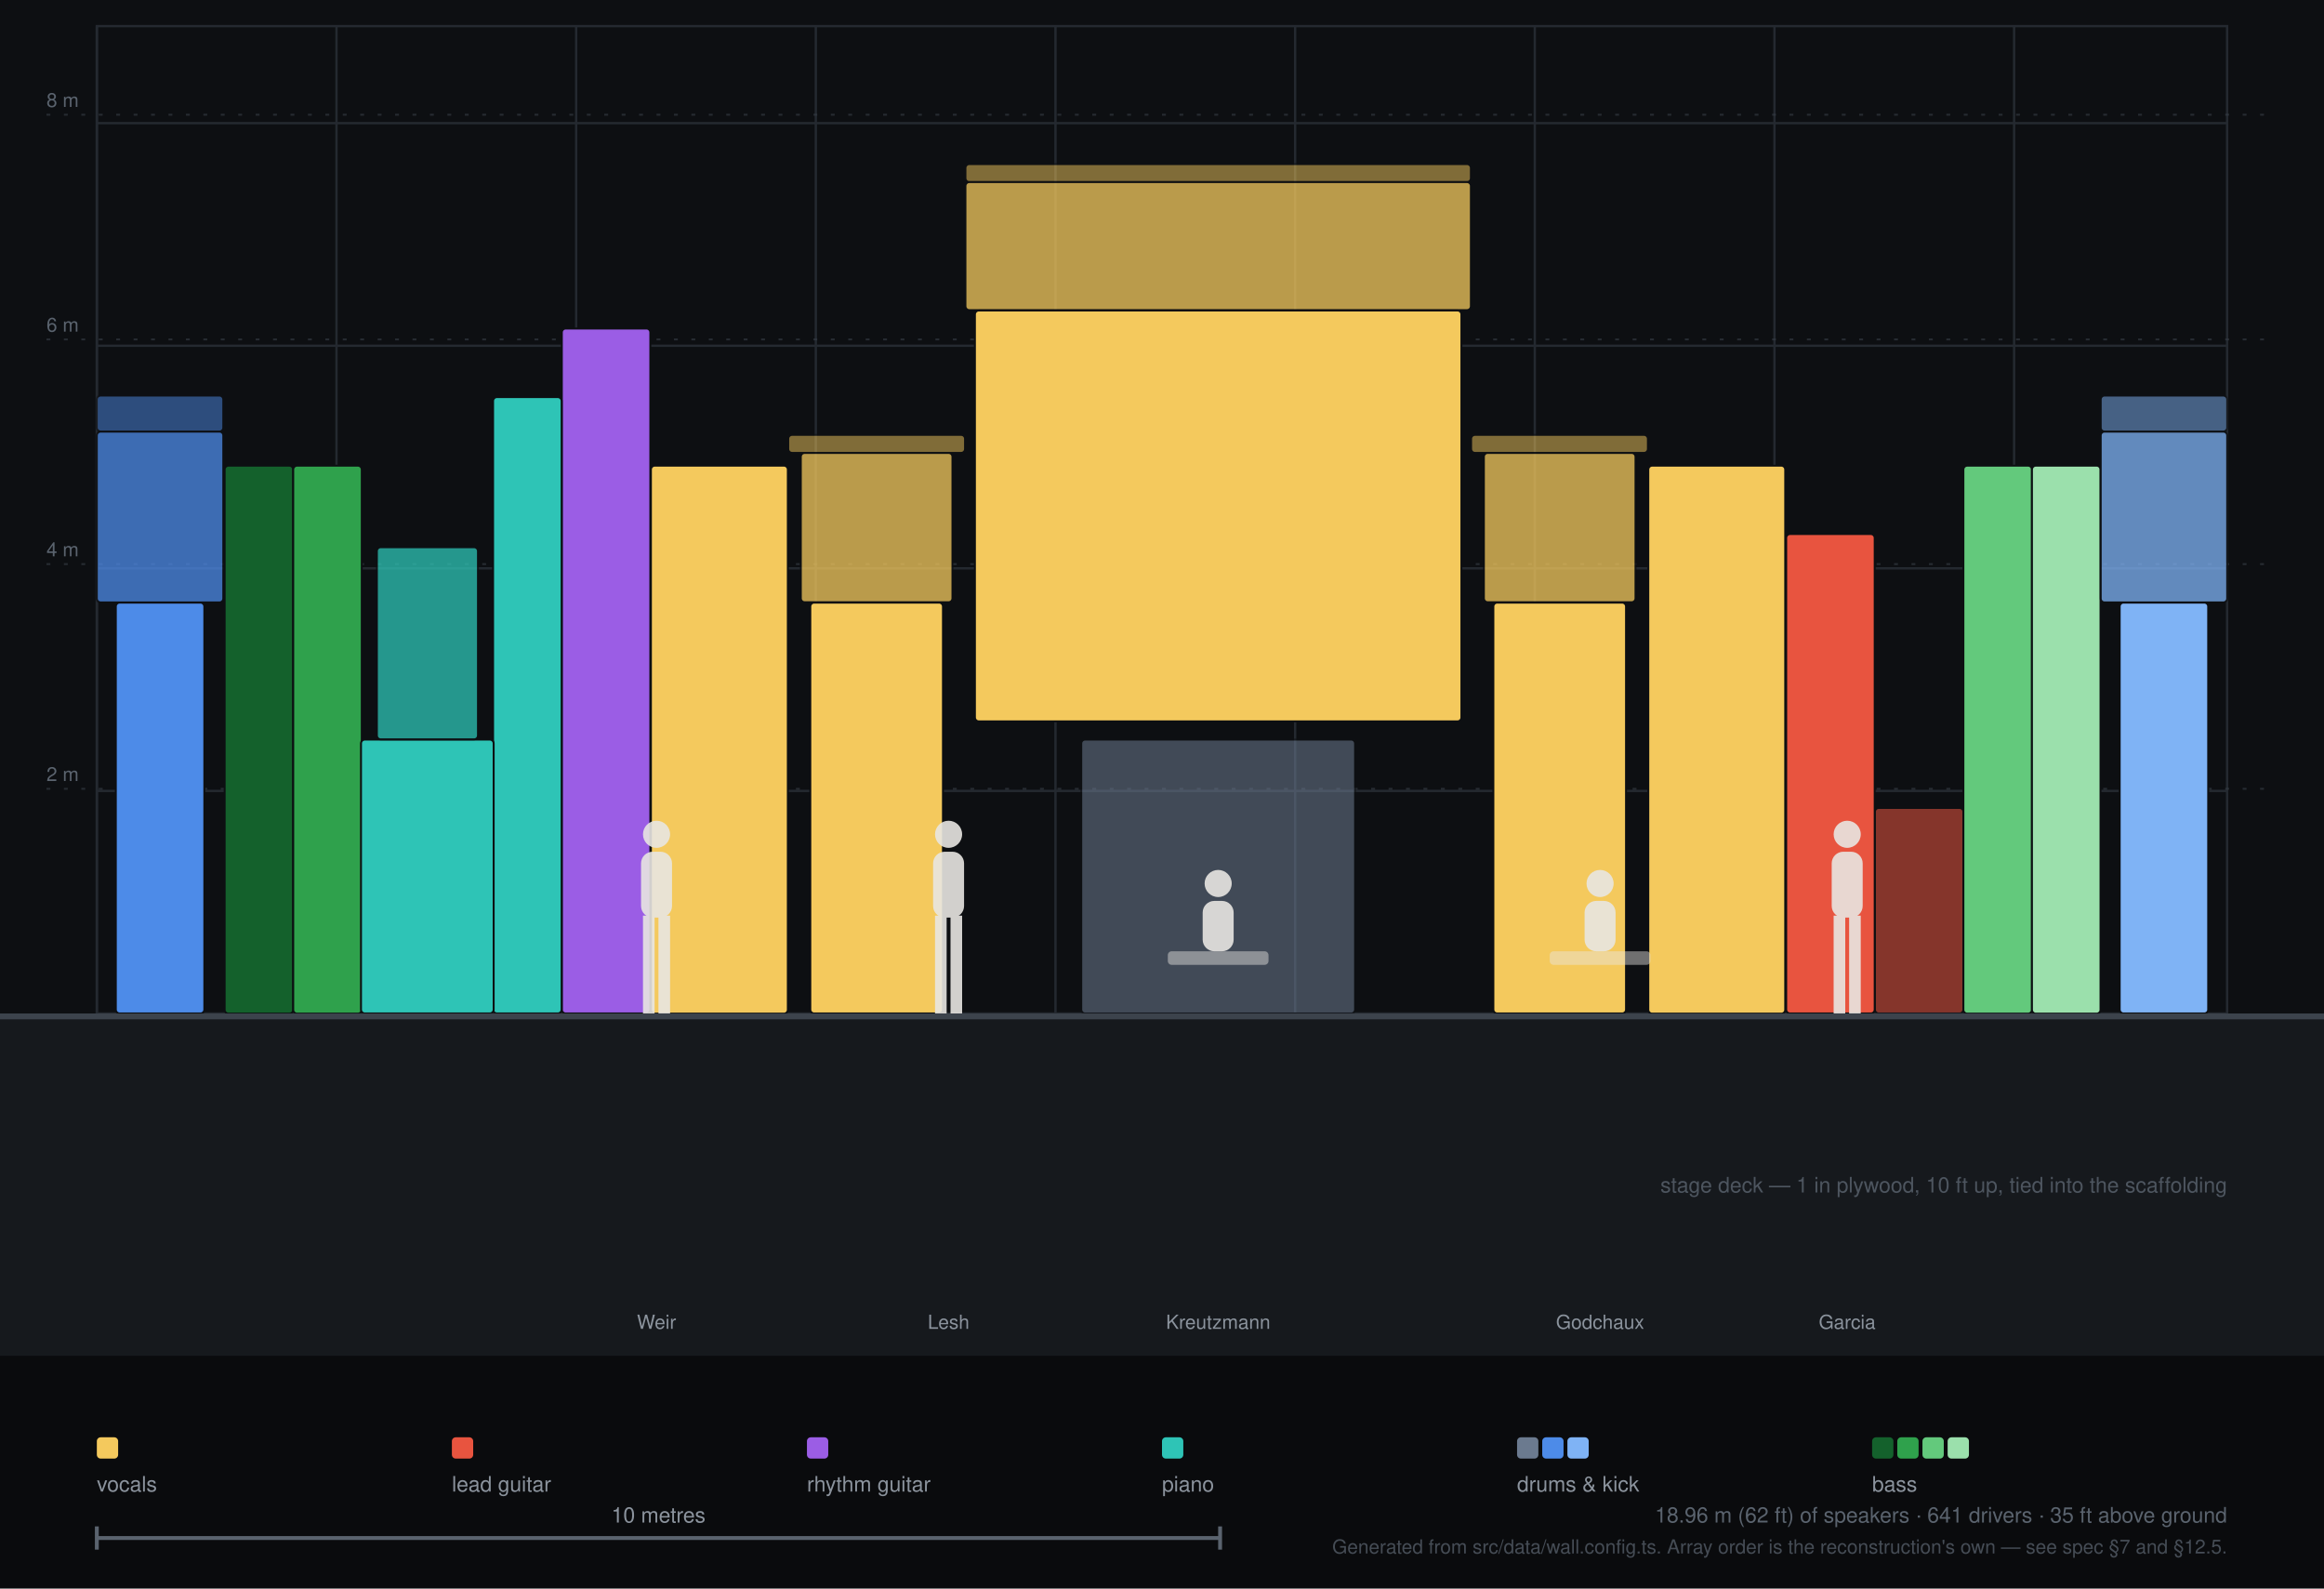
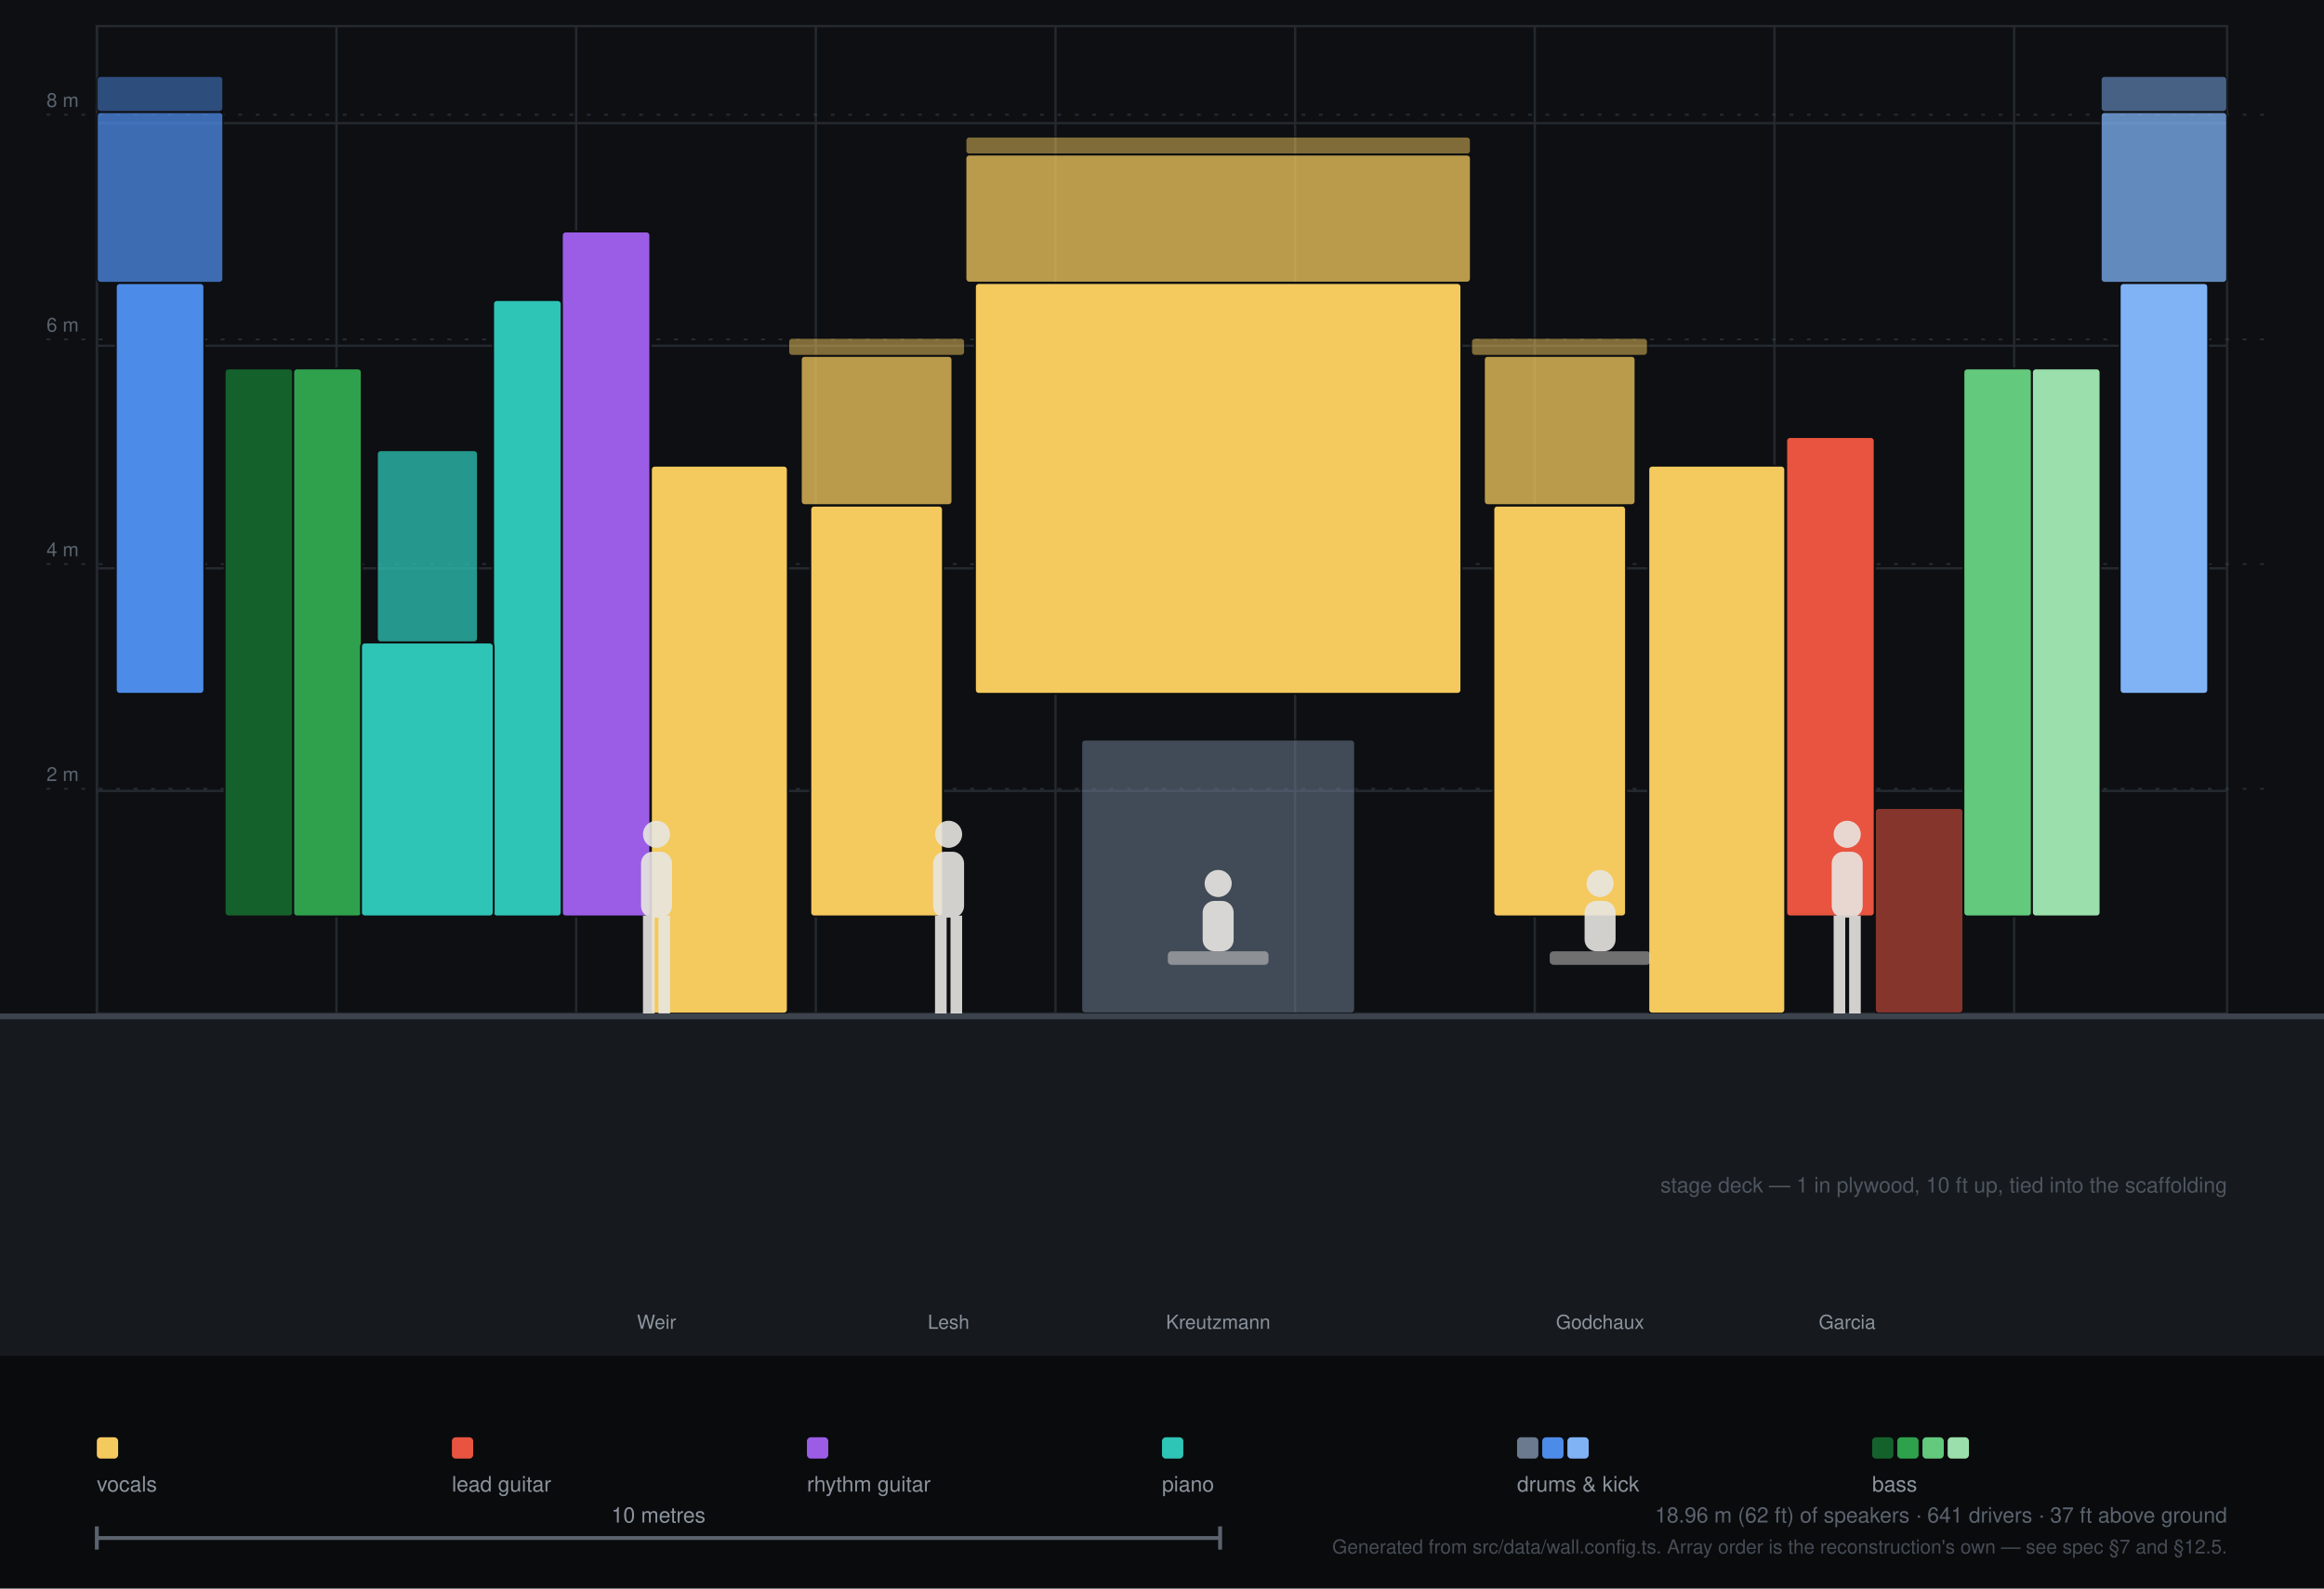
<svg xmlns="http://www.w3.org/2000/svg" viewBox="0 0 1200 820" width="1200" height="820" font-family="ui-sans-serif, -apple-system, 'Segoe UI', Helvetica, Arial, sans-serif">
  <rect width="1200" height="820" fill="#0d0f12" />
  <g stroke="#262b31" stroke-width="1">
    <line x1="24" y1="407.216" x2="1176" y2="407.216" stroke-dasharray="2 7" />
    <line x1="24" y1="291.216" x2="1176" y2="291.216" stroke-dasharray="2 7" />
    <line x1="24" y1="175.216" x2="1176" y2="175.216" stroke-dasharray="2 7" />
    <line x1="24" y1="59.216" x2="1176" y2="59.216" stroke-dasharray="2 7" />
  </g>
  <g fill="#5a636e" font-size="10">
    <text x="24" y="403.216">2 m</text>
    <text x="24" y="287.216">4 m</text>
    <text x="24" y="171.216">6 m</text>
    <text x="24" y="55.216">8 m</text>
  </g>
  <g stroke="#343b44" stroke-width="1.2" opacity="0.6">
    <rect x="50" y="13.489" width="1099.97" height="509.727" fill="none" />
    <line x1="50" y1="13.489" x2="50" y2="523.216" />
    <line x1="173.749" y1="13.489" x2="173.749" y2="523.216" />
    <line x1="297.498" y1="13.489" x2="297.498" y2="523.216" />
    <line x1="421.246" y1="13.489" x2="421.246" y2="523.216" />
    <line x1="544.995" y1="13.489" x2="544.995" y2="523.216" />
    <line x1="668.744" y1="13.489" x2="668.744" y2="523.216" />
    <line x1="792.493" y1="13.489" x2="792.493" y2="523.216" />
    <line x1="916.242" y1="13.489" x2="916.242" y2="523.216" />
    <line x1="1039.99" y1="13.489" x2="1039.99" y2="523.216" />
    <line x1="50" y1="408.306" x2="1149.97" y2="408.306" />
    <line x1="50" y1="293.397" x2="1149.97" y2="293.397" />
    <line x1="50" y1="178.487" x2="1149.97" y2="178.487" />
    <line x1="50" y1="63.578" x2="1149.97" y2="63.578" />
  </g>
  <g stroke="#0d0f12" stroke-width="1">
    <rect x="968.1" y="417.1" width="45.7" height="106.1" fill="#E8543F" opacity="0.55" rx="2" />
    <rect x="558.3" y="381.8" width="141.4" height="141.4" fill="#6B7A8F" opacity="0.55" rx="2" />
-     <rect x="498.5" y="84.7" width="261.0" height="9.3" fill="#F4C95D" opacity="0.50" rx="2" />
-     <rect x="498.5" y="94.0" width="261.0" height="66.1" fill="#F4C95D" opacity="0.75" rx="2" />
-     <rect x="503.4" y="160.3" width="251.2" height="212.1" fill="#F4C95D" opacity="1.00" rx="2" />
-     <rect x="418.4" y="311.1" width="68.5" height="212.1" fill="#F4C95D" opacity="1.00" rx="2" />
-     <rect x="413.5" y="233.8" width="78.3" height="77.1" fill="#F4C95D" opacity="0.75" rx="2" />
-     <rect x="407.0" y="224.5" width="91.3" height="9.3" fill="#F4C95D" opacity="0.50" rx="2" />
-     <rect x="771.1" y="311.1" width="68.5" height="212.1" fill="#F4C95D" opacity="1.00" rx="2" />
-     <rect x="766.2" y="233.8" width="78.3" height="77.1" fill="#F4C95D" opacity="0.75" rx="2" />
-     <rect x="759.6" y="224.5" width="91.3" height="9.3" fill="#F4C95D" opacity="0.50" rx="2" />
+     <rect x="498.5" y="70.5" width="261.0" height="9.3" fill="#F4C95D" opacity="0.50" rx="2" />
+     <rect x="498.5" y="79.8" width="261.0" height="66.1" fill="#F4C95D" opacity="0.75" rx="2" />
+     <rect x="503.4" y="146.1" width="251.2" height="212.1" fill="#F4C95D" opacity="1.00" rx="2" />
+     <rect x="418.4" y="261.0" width="68.5" height="212.1" fill="#F4C95D" opacity="1.00" rx="2" />
+     <rect x="413.5" y="183.7" width="78.3" height="77.1" fill="#F4C95D" opacity="0.75" rx="2" />
+     <rect x="407.0" y="174.4" width="91.3" height="9.3" fill="#F4C95D" opacity="0.50" rx="2" />
+     <rect x="771.1" y="261.0" width="68.5" height="212.1" fill="#F4C95D" opacity="1.00" rx="2" />
+     <rect x="766.2" y="183.7" width="78.3" height="77.1" fill="#F4C95D" opacity="0.75" rx="2" />
+     <rect x="759.6" y="174.4" width="91.3" height="9.3" fill="#F4C95D" opacity="0.50" rx="2" />
    <rect x="336.1" y="240.4" width="70.7" height="282.9" fill="#F4C95D" opacity="1.00" rx="2" />
    <rect x="851.1" y="240.4" width="70.7" height="282.9" fill="#F4C95D" opacity="1.00" rx="2" />
-     <rect x="116.0" y="240.4" width="35.4" height="282.9" fill="#14612C" opacity="1.00" rx="2" />
-     <rect x="151.4" y="240.4" width="35.4" height="282.9" fill="#2FA14C" opacity="1.00" rx="2" />
-     <rect x="1013.8" y="240.4" width="35.4" height="282.9" fill="#63C97C" opacity="1.00" rx="2" />
-     <rect x="1049.2" y="240.4" width="35.4" height="282.9" fill="#9BE0AC" opacity="1.00" rx="2" />
-     <rect x="290.1" y="169.6" width="45.7" height="353.6" fill="#9B5DE5" opacity="1.00" rx="2" />
-     <rect x="922.3" y="275.7" width="45.7" height="247.5" fill="#E8543F" opacity="1.00" rx="2" />
-     <rect x="254.6" y="205.0" width="35.4" height="318.2" fill="#2EC4B6" opacity="1.00" rx="2" />
-     <rect x="186.4" y="381.8" width="68.5" height="141.4" fill="#2EC4B6" opacity="1.00" rx="2" />
-     <rect x="194.6" y="282.5" width="52.2" height="99.2" fill="#2EC4B6" opacity="0.75" rx="2" />
-     <rect x="59.8" y="311.1" width="45.7" height="212.1" fill="#4D8BE8" opacity="1.00" rx="2" />
-     <rect x="50.0" y="222.8" width="65.3" height="88.2" fill="#4D8BE8" opacity="0.75" rx="2" />
-     <rect x="50.0" y="204.2" width="65.3" height="18.6" fill="#4D8BE8" opacity="0.50" rx="2" />
-     <rect x="1094.5" y="311.1" width="45.7" height="212.1" fill="#7FB3F5" opacity="1.00" rx="2" />
-     <rect x="1084.7" y="222.8" width="65.3" height="88.2" fill="#7FB3F5" opacity="0.75" rx="2" />
-     <rect x="1084.7" y="204.2" width="65.3" height="18.6" fill="#7FB3F5" opacity="0.50" rx="2" />
+     <rect x="116.0" y="190.2" width="35.4" height="282.9" fill="#14612C" opacity="1.00" rx="2" />
+     <rect x="151.4" y="190.2" width="35.4" height="282.9" fill="#2FA14C" opacity="1.00" rx="2" />
+     <rect x="1013.8" y="190.2" width="35.4" height="282.9" fill="#63C97C" opacity="1.00" rx="2" />
+     <rect x="1049.2" y="190.2" width="35.4" height="282.9" fill="#9BE0AC" opacity="1.00" rx="2" />
+     <rect x="290.1" y="119.5" width="45.7" height="353.6" fill="#9B5DE5" opacity="1.00" rx="2" />
+     <rect x="922.3" y="225.6" width="45.7" height="247.5" fill="#E8543F" opacity="1.00" rx="2" />
+     <rect x="254.6" y="154.9" width="35.4" height="318.2" fill="#2EC4B6" opacity="1.00" rx="2" />
+     <rect x="186.4" y="331.7" width="68.5" height="141.4" fill="#2EC4B6" opacity="1.00" rx="2" />
+     <rect x="194.6" y="232.4" width="52.2" height="99.2" fill="#2EC4B6" opacity="0.75" rx="2" />
+     <rect x="59.8" y="146.1" width="45.7" height="212.1" fill="#4D8BE8" opacity="1.00" rx="2" />
+     <rect x="50.0" y="57.8" width="65.3" height="88.2" fill="#4D8BE8" opacity="0.75" rx="2" />
+     <rect x="50.0" y="39.2" width="65.3" height="18.6" fill="#4D8BE8" opacity="0.50" rx="2" />
+     <rect x="1094.5" y="146.1" width="45.7" height="212.1" fill="#7FB3F5" opacity="1.00" rx="2" />
+     <rect x="1084.7" y="57.8" width="65.3" height="88.2" fill="#7FB3F5" opacity="0.75" rx="2" />
+     <rect x="1084.7" y="39.2" width="65.3" height="18.6" fill="#7FB3F5" opacity="0.50" rx="2" />
  </g>
  <rect x="0" y="523.216" width="1200" height="176.784" fill="#16191d" />
  <rect x="0" y="523.216" width="1200" height="3" fill="#3c434c" />
  <rect x="0" y="700" width="1200" height="120" fill="#0a0b0d" />
  <text x="1150" y="615.608" fill="#4d555f" font-size="11" text-anchor="end">stage deck — 1 in plywood, 10 ft up, tied into the scaffolding</text>
  <g fill="#e8e6e1" opacity="0.9">
    <g transform="translate(339.0,421.7)">
      <circle cx="0" cy="9" r="7" />
      <rect x="-8" y="18" width="16" height="34" rx="6" />
      <rect x="-7" y="51" width="6" height="50.5" />
      <rect x="1" y="51" width="6" height="50.5" />
    </g>
    <g transform="translate(489.8,421.7)">
      <circle cx="0" cy="9" r="7" />
      <rect x="-8" y="18" width="16" height="34" rx="6" />
      <rect x="-7" y="51" width="6" height="50.5" />
      <rect x="1" y="51" width="6" height="50.5" />
    </g>
    <g transform="translate(629.0,447.1)">
      <circle cx="0" cy="9" r="7" />
      <rect x="-8" y="18" width="16" height="26" rx="6" />
      <rect x="-26" y="44" width="52" height="7" rx="2" opacity="0.5" />
    </g>
    <g transform="translate(826.2,447.1)">
      <circle cx="0" cy="9" r="7" />
      <rect x="-8" y="18" width="16" height="26" rx="6" />
      <rect x="-26" y="44" width="52" height="7" rx="2" opacity="0.5" />
    </g>
    <g transform="translate(953.8,421.7)">
      <circle cx="0" cy="9" r="7" />
      <rect x="-8" y="18" width="16" height="34" rx="6" />
      <rect x="-7" y="51" width="6" height="50.5" />
      <rect x="1" y="51" width="6" height="50.5" />
    </g>
  </g>
  <g fill="#8b939d" font-size="10" text-anchor="middle">
    <text x="339.0" y="686">Weir</text>
    <text x="489.8" y="686">Lesh</text>
    <text x="629.0" y="686">Kreutzmann</text>
    <text x="826.2" y="686">Godchaux</text>
    <text x="953.8" y="686">Garcia</text>
  </g>
  <g font-size="11">
    <rect x="50" y="742" width="11" height="11" fill="#F4C95D" rx="2" />
    <text x="50" y="770" fill="#8b939d">vocals</text>
    <rect x="233.333" y="742" width="11" height="11" fill="#E8543F" rx="2" />
    <text x="233.333" y="770" fill="#8b939d">lead guitar</text>
    <rect x="416.667" y="742" width="11" height="11" fill="#9B5DE5" rx="2" />
    <text x="416.667" y="770" fill="#8b939d">rhythm guitar</text>
    <rect x="600" y="742" width="11" height="11" fill="#2EC4B6" rx="2" />
    <text x="600" y="770" fill="#8b939d">piano</text>
    <rect x="783.333" y="742" width="11" height="11" fill="#6B7A8F" rx="2" />
    <rect x="796.333" y="742" width="11" height="11" fill="#4D8BE8" rx="2" />
    <rect x="809.333" y="742" width="11" height="11" fill="#7FB3F5" rx="2" />
    <text x="783.333" y="770" fill="#8b939d">drums &amp; kick</text>
    <rect x="966.667" y="742" width="11" height="11" fill="#14612C" rx="2" />
    <rect x="979.667" y="742" width="11" height="11" fill="#2FA14C" rx="2" />
    <rect x="992.667" y="742" width="11" height="11" fill="#63C97C" rx="2" />
    <rect x="1005.667" y="742" width="11" height="11" fill="#9BE0AC" rx="2" />
    <text x="966.667" y="770" fill="#8b939d">bass</text>
  </g>
  <g stroke="#5a636e" stroke-width="2">
    <line x1="50" y1="794" x2="630" y2="794" />
    <line x1="50" y1="788" x2="50" y2="800" />
    <line x1="630" y1="788" x2="630" y2="800" />
  </g>
  <text x="340" y="786" fill="#8b939d" font-size="11" text-anchor="middle">10 metres</text>
-   <text x="1150" y="786" fill="#5a636e" font-size="11" text-anchor="end">18.96 m (62 ft) of speakers · 641 drivers · 35 ft above ground</text>
+   <text x="1150" y="786" fill="#5a636e" font-size="11" text-anchor="end">18.96 m (62 ft) of speakers · 641 drivers · 37 ft above ground</text>
  <text x="1150" y="802" fill="#454c55" font-size="10" text-anchor="end">Generated from src/data/wall.config.ts. Array order is the reconstruction's own — see spec §7 and §12.5.</text>
</svg>
